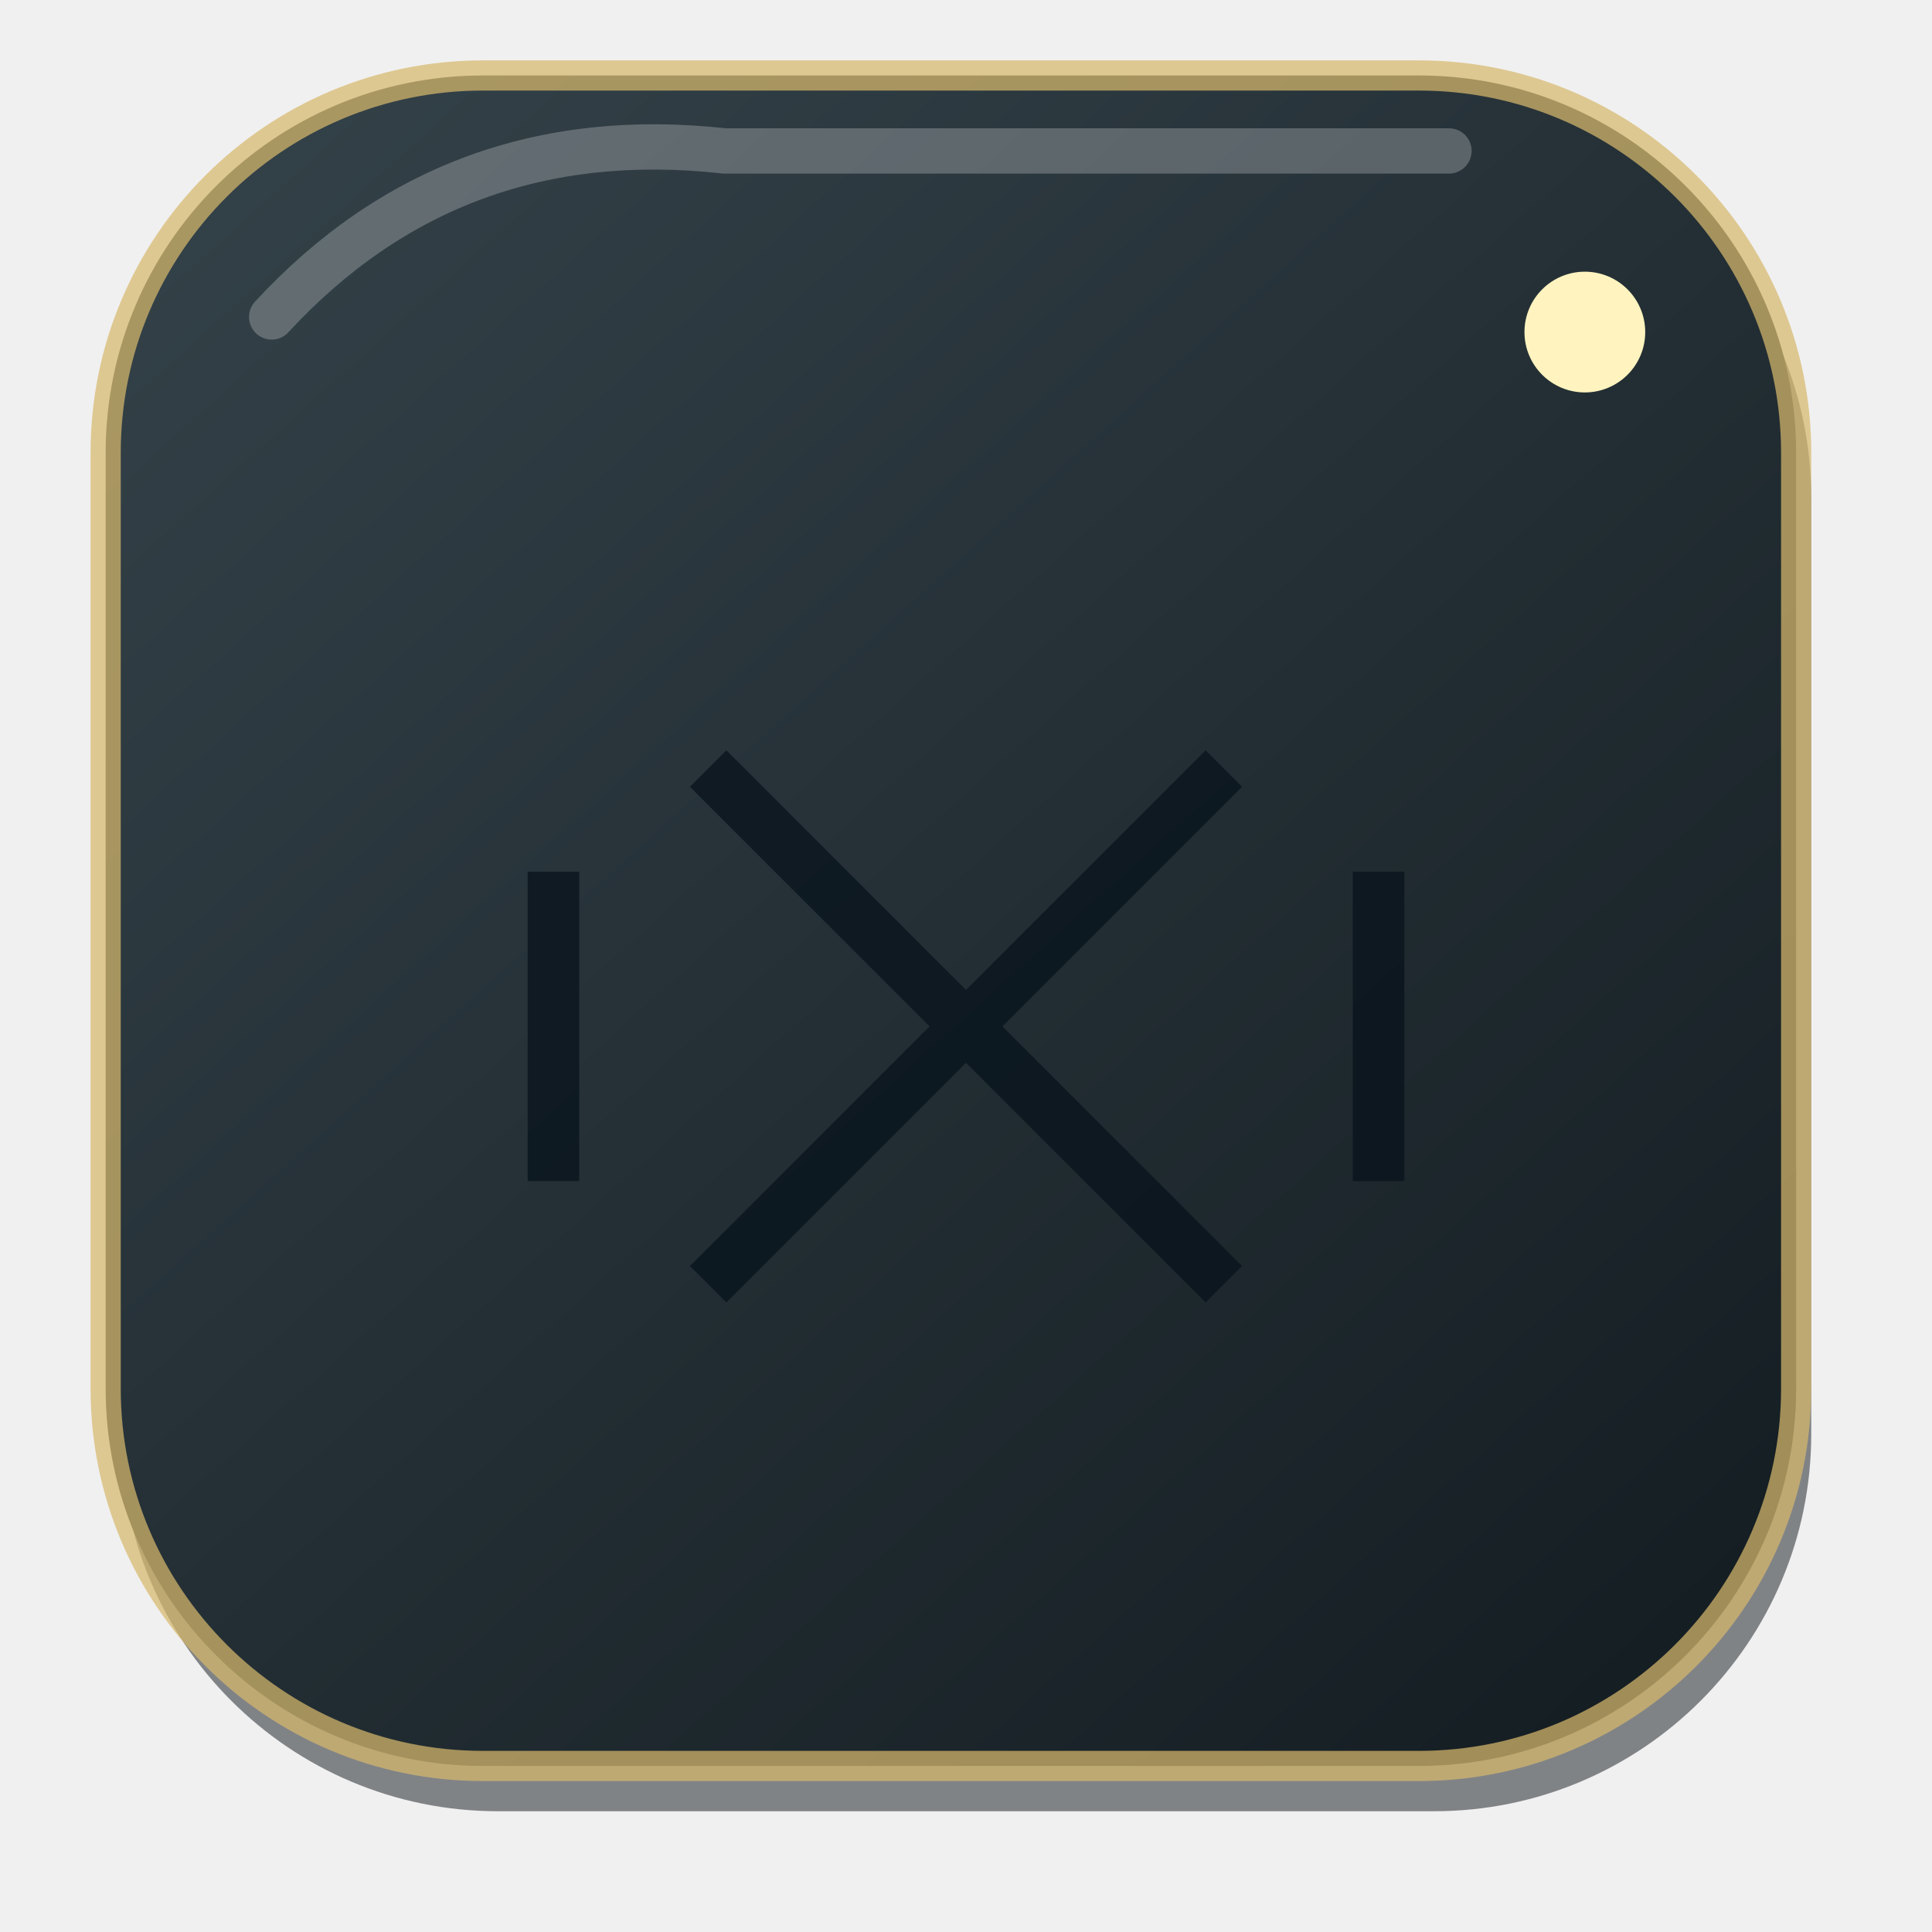
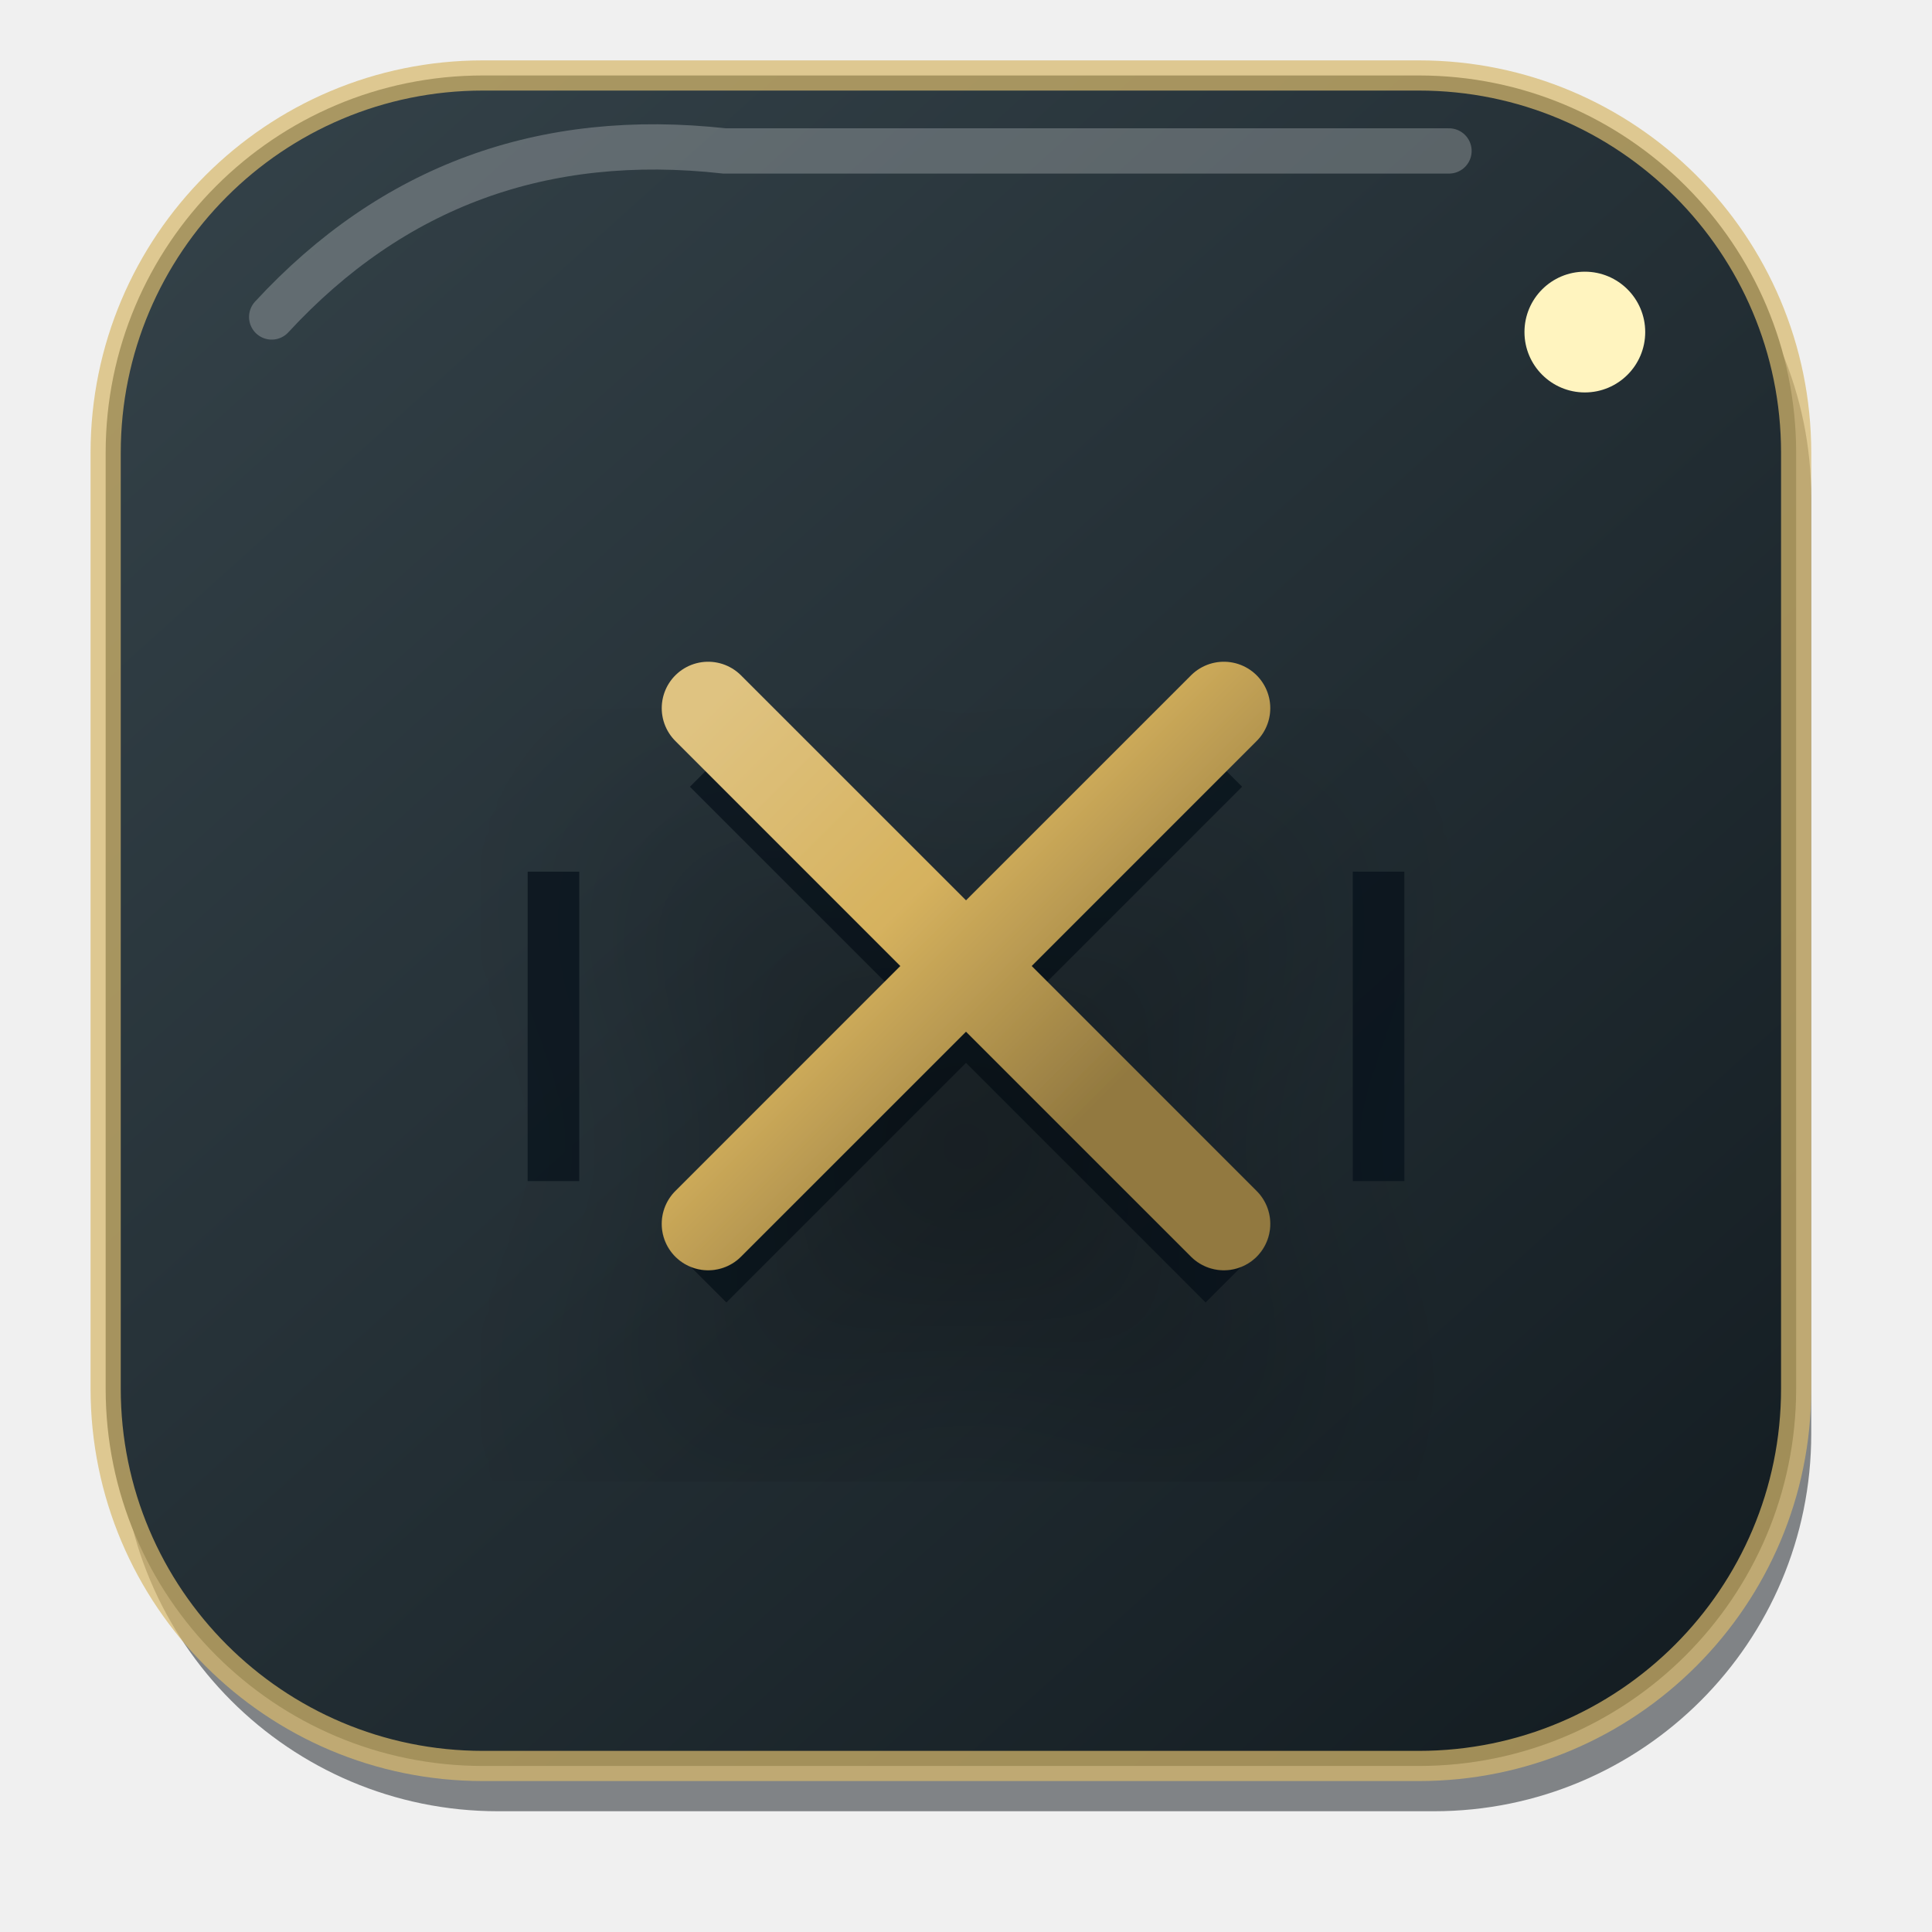
<svg xmlns="http://www.w3.org/2000/svg" width="128" height="128" viewBox="0 0 128 128" role="img" aria-label="bluetooth 3D">
  <defs>
+     <linearGradient id="cD6B25E" x1="0" y1="0" x2="1" y2="1">
+       <stop offset="0" stop-color="#dfc381" />
+       <stop offset=".38" stop-color="#D6B25E" />
+       <stop offset=".76" stop-color="#927940" />
+       <stop offset="1" stop-color="#927940" />
+     </linearGradient>
    <linearGradient id="royalPrimary" x1="0" y1="0" x2="1" y2="1">
      <stop offset="0" stop-color="#86c3b9" />
      <stop offset=".38" stop-color="#168B79" />
      <stop offset=".76" stop-color="#11685b" />
      <stop offset="1" stop-color="#0b483f" />
    </linearGradient>
    <linearGradient id="c168B79" x1="0" y1="0" x2="1" y2="1">
      <stop offset="0" stop-color="#86c3b9" />
      <stop offset=".38" stop-color="#168B79" />
      <stop offset=".76" stop-color="#11685b" />
      <stop offset="1" stop-color="#0b483f" />
    </linearGradient>
    <linearGradient id="cD7B96D" x1="0" y1="0" x2="1" y2="1">
      <stop offset="0" stop-color="#eadbb3" />
      <stop offset=".38" stop-color="#D7B96D" />
      <stop offset=".76" stop-color="#a18b52" />
      <stop offset="1" stop-color="#706039" />
    </linearGradient>
    <linearGradient id="royalTile" x1="0" y1="0" x2=".9" y2="1">
      <stop offset="0" stop-color="#35434A" />
      <stop offset="1" stop-color="#141D22" />
    </linearGradient>
    <filter id="royalShadow" x="-35%" y="-35%" width="175%" height="185%">
      <feGaussianBlur in="SourceAlpha" stdDeviation="2.4" />
      <feOffset dy="3.5" />
      <feComponentTransfer>
        <feFuncA type="linear" slope=".55" />
      </feComponentTransfer>
      <feMerge>
        <feMergeNode />
        <feMergeNode in="SourceGraphic" />
      </feMerge>
    </filter>
  </defs>
  <rect x="8" y="8" width="112" height="112" rx="25" fill="#070D13" opacity=".48" />
  <rect x="7" y="5" width="112" height="112" rx="25" fill="url(#royalTile)" stroke="#D7B96D" stroke-opacity=".72" stroke-width="2" />
  <path d="M18 21Q30 8 48 10h48" fill="none" stroke="#FFF" stroke-opacity=".24" stroke-width="3" stroke-linecap="round" />
  <g transform="translate(23.00 27.00) scale(3.4167)" opacity=".72" fill="#06101A" stroke="#06101A">
    <path d="M7 7l10 10" />
    <path d="M7 17L17 7" />
    <path d="M4 9v6" />
    <path d="M20 9v6" />
  </g>
  <g transform="translate(23.00 23.00) scale(3.4167)" fill="none" stroke="url(#cD6B25E)" stroke-width="1.8" stroke-linecap="round" stroke-linejoin="round" filter="url(#royalShadow)">
    <path d="M7 7l10 10" />
    <path d="M7 17L17 7" />
    <path d="M4 9v6" />
    <path d="M20 9v6" />
  </g>
  <circle cx="105" cy="22" r="4" fill="#FFF4BF" />
</svg>
